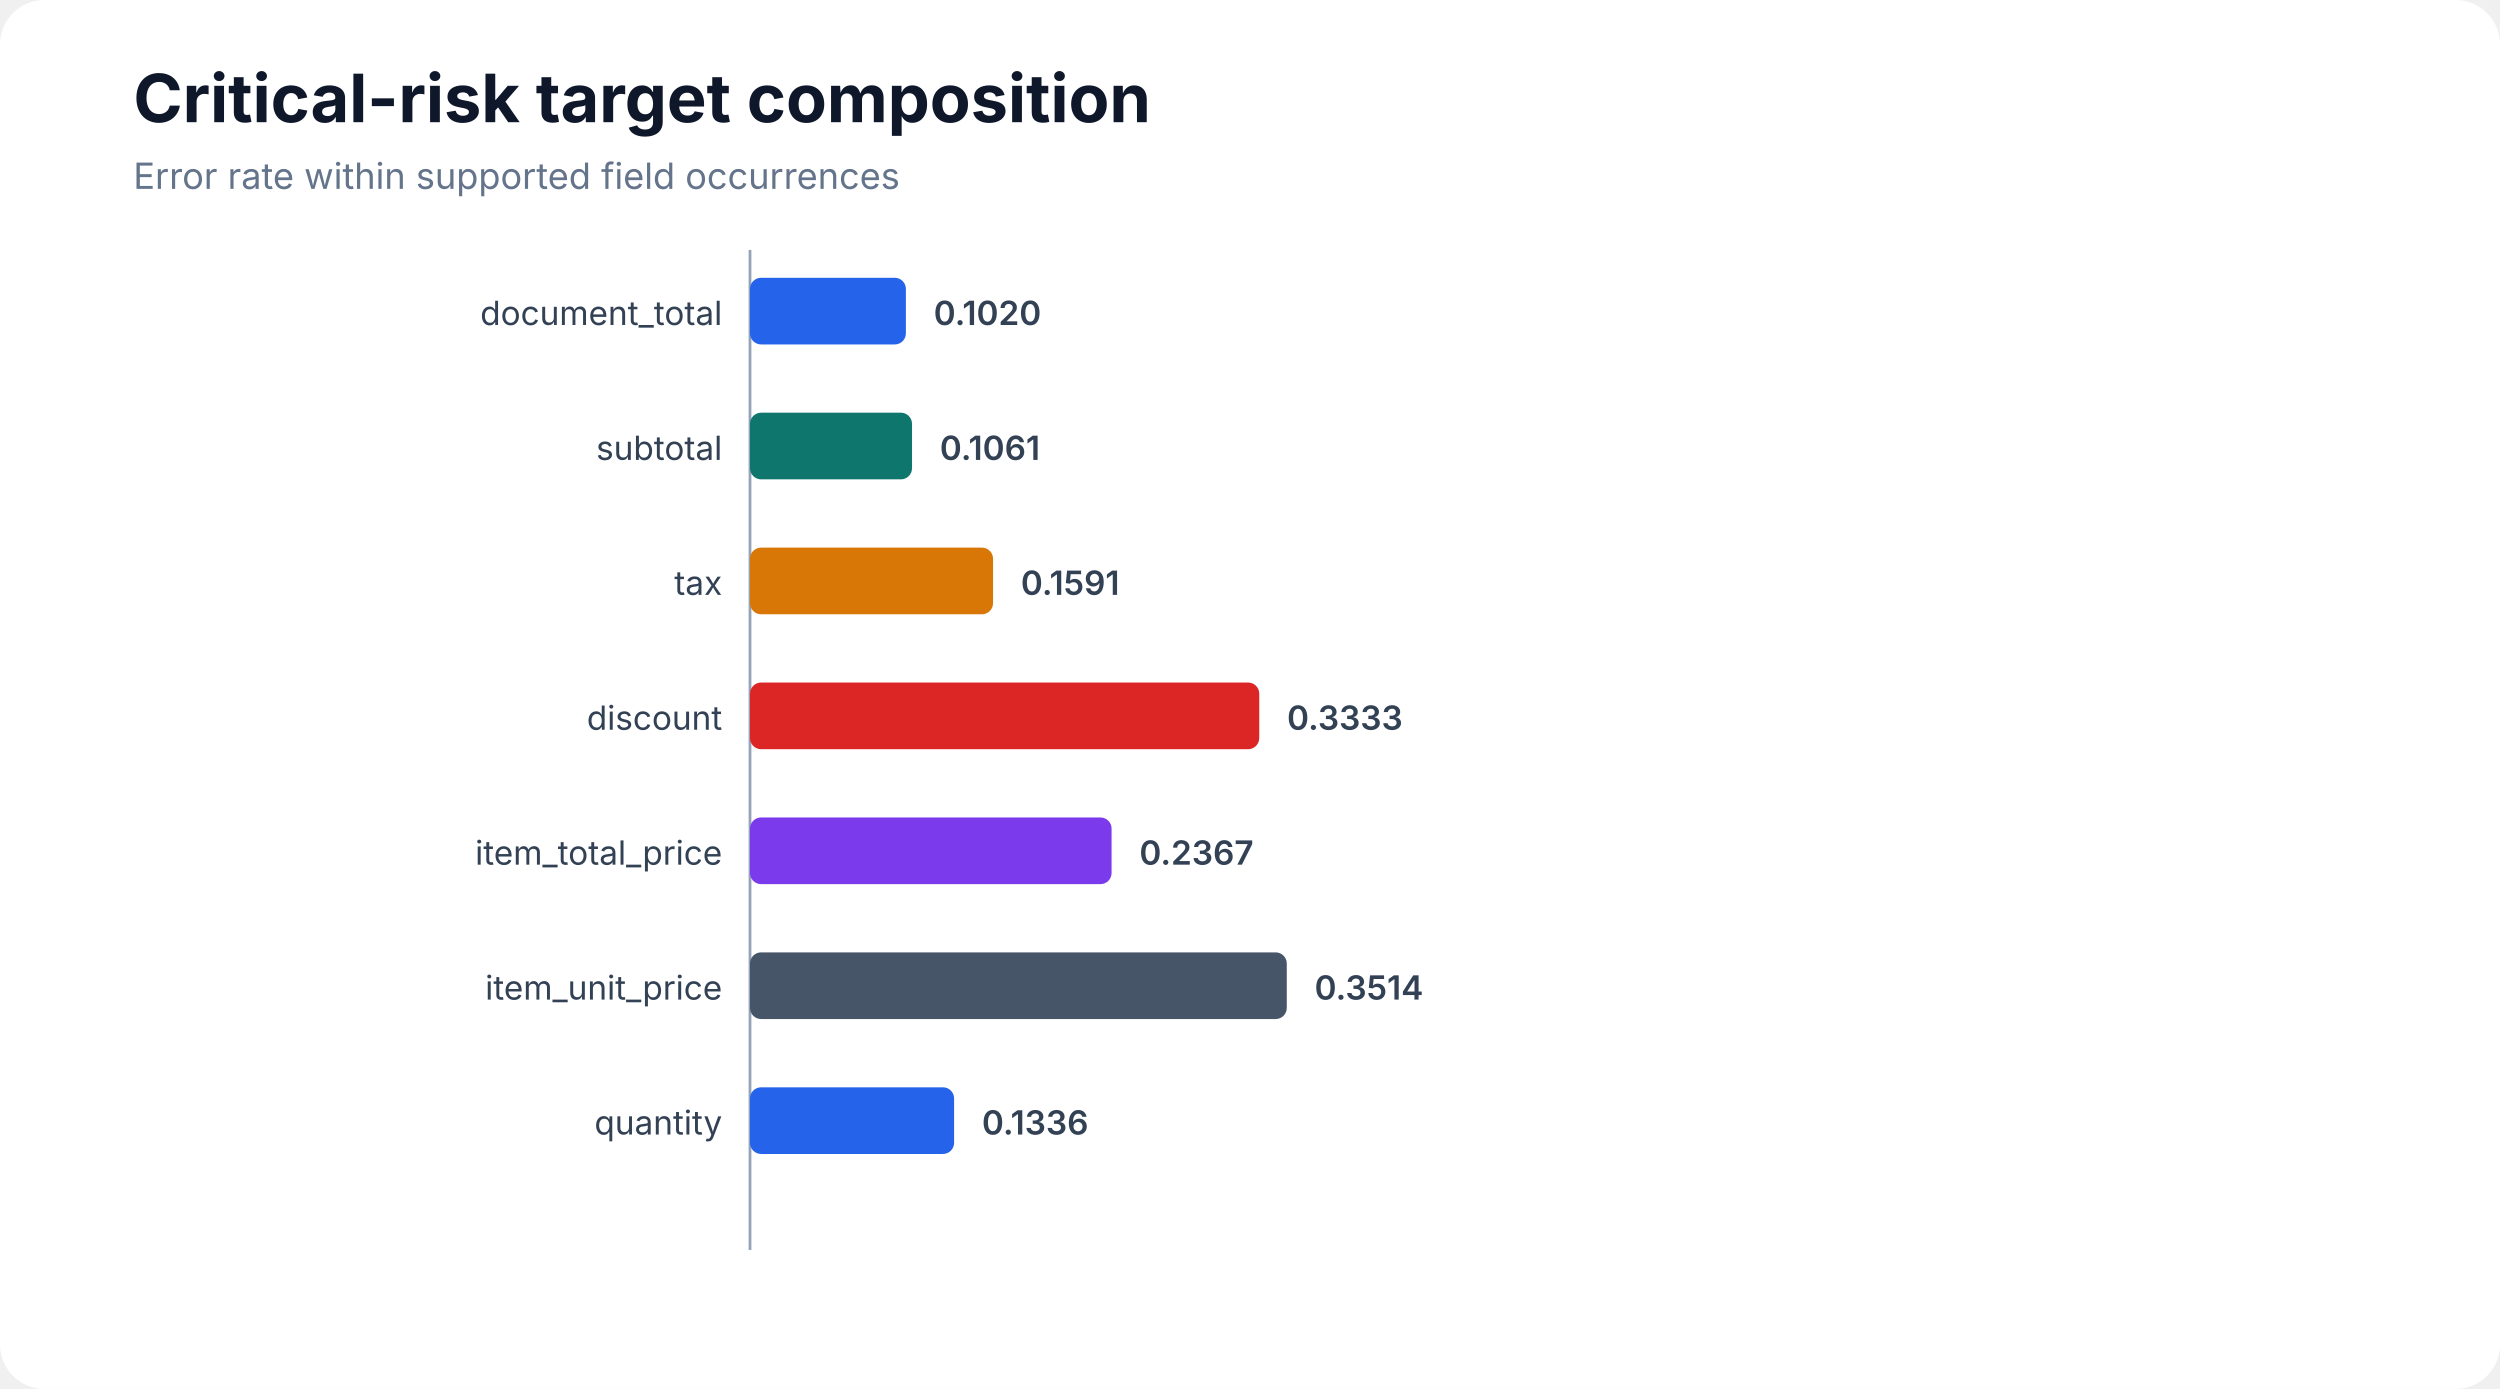
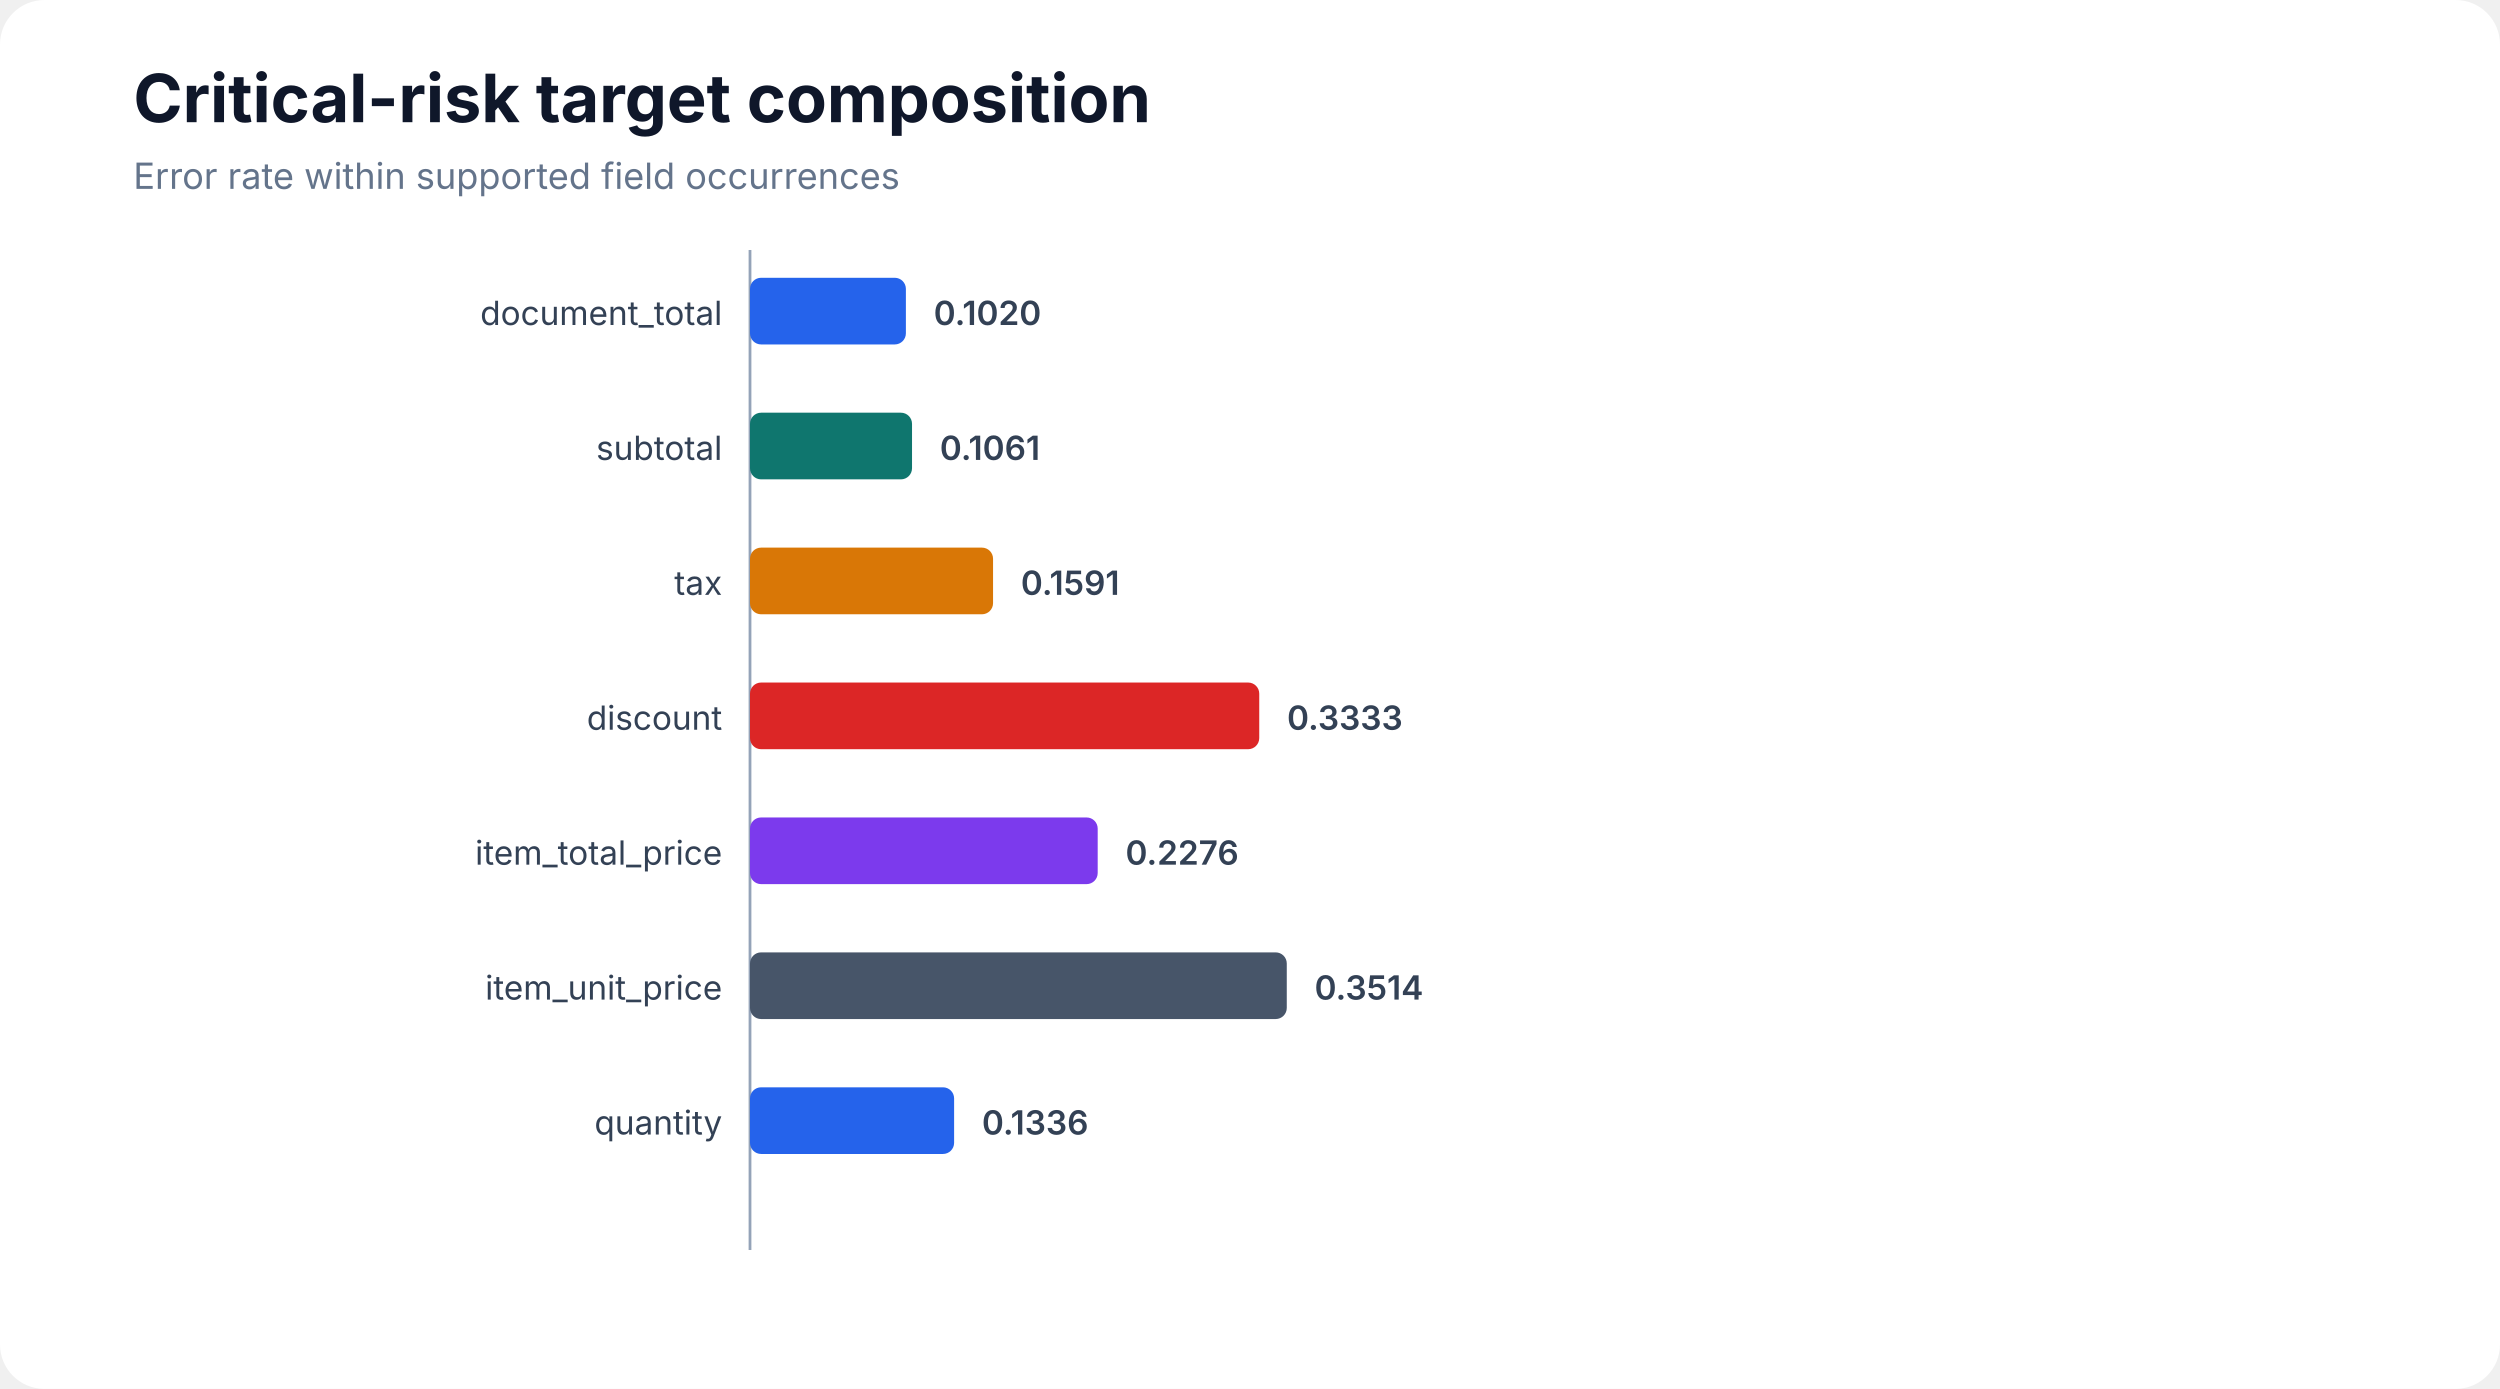
<svg xmlns="http://www.w3.org/2000/svg" width="900" height="500" viewBox="0 0 900 500" role="img" aria-label="Critical-risk target composition">
  <style>text{font-family:Inter,Arial,sans-serif;fill:#334155}.title{font-size:24px;font-weight:700;fill:#0f172a}.sub{font-size:13px;fill:#64748b}.label{font-size:12px}.value{font-size:12px;font-weight:600}@media(prefers-color-scheme:dark){text{fill:#cbd5e1}.title{fill:#f8fafc}.sub{fill:#94a3b8}}</style>
  <rect width="900" height="500" rx="16" fill="#ffffff" />
  <text x="48" y="44" class="title">Critical-risk target composition</text>
  <text x="48" y="68" class="sub">Error rate within supported field occurrences</text>
  <line x1="270" y1="90" x2="270" y2="450" stroke="#94a3b8" />
  <text x="260" y="117.0" text-anchor="end" class="label">document_total</text>
  <rect x="270" y="100.0" width="56.12" height="24" rx="4" fill="#2563eb" />
  <text x="336.12" y="117.0" class="value">0.1020</text>
  <text x="260" y="165.571" text-anchor="end" class="label">subtotal</text>
  <rect x="270" y="148.571" width="58.33" height="24" rx="4" fill="#0f766e" />
  <text x="338.33" y="165.571" class="value">0.1061</text>
  <text x="260" y="214.143" text-anchor="end" class="label">tax</text>
  <rect x="270" y="197.143" width="87.50" height="24" rx="4" fill="#d97706" />
  <text x="367.50" y="214.143" class="value">0.1591</text>
  <text x="260" y="262.714" text-anchor="end" class="label">discount</text>
  <rect x="270" y="245.714" width="183.33" height="24" rx="4" fill="#dc2626" />
  <text x="463.33" y="262.714" class="value">0.3333</text>
  <text x="260" y="311.286" text-anchor="end" class="label">item_total_price</text>
-   <rect x="270" y="294.286" width="130.17" height="24" rx="4" fill="#7c3aed" />
-   <text x="410.17" y="311.286" class="value">0.2367</text>
+   <rect x="270" y="294.286" width="125.17" height="24" rx="4" fill="#7c3aed" />
+   <text x="405.17" y="311.286" class="value">0.2276</text>
  <text x="260" y="359.857" text-anchor="end" class="label">item_unit_price</text>
  <rect x="270" y="342.857" width="193.24" height="24" rx="4" fill="#475569" />
  <text x="473.24" y="359.857" class="value">0.3514</text>
  <text x="260" y="408.429" text-anchor="end" class="label">quantity</text>
  <rect x="270" y="391.429" width="73.48" height="24" rx="4" fill="#2563eb" />
  <text x="353.48" y="408.429" class="value">0.1336</text>
</svg>
